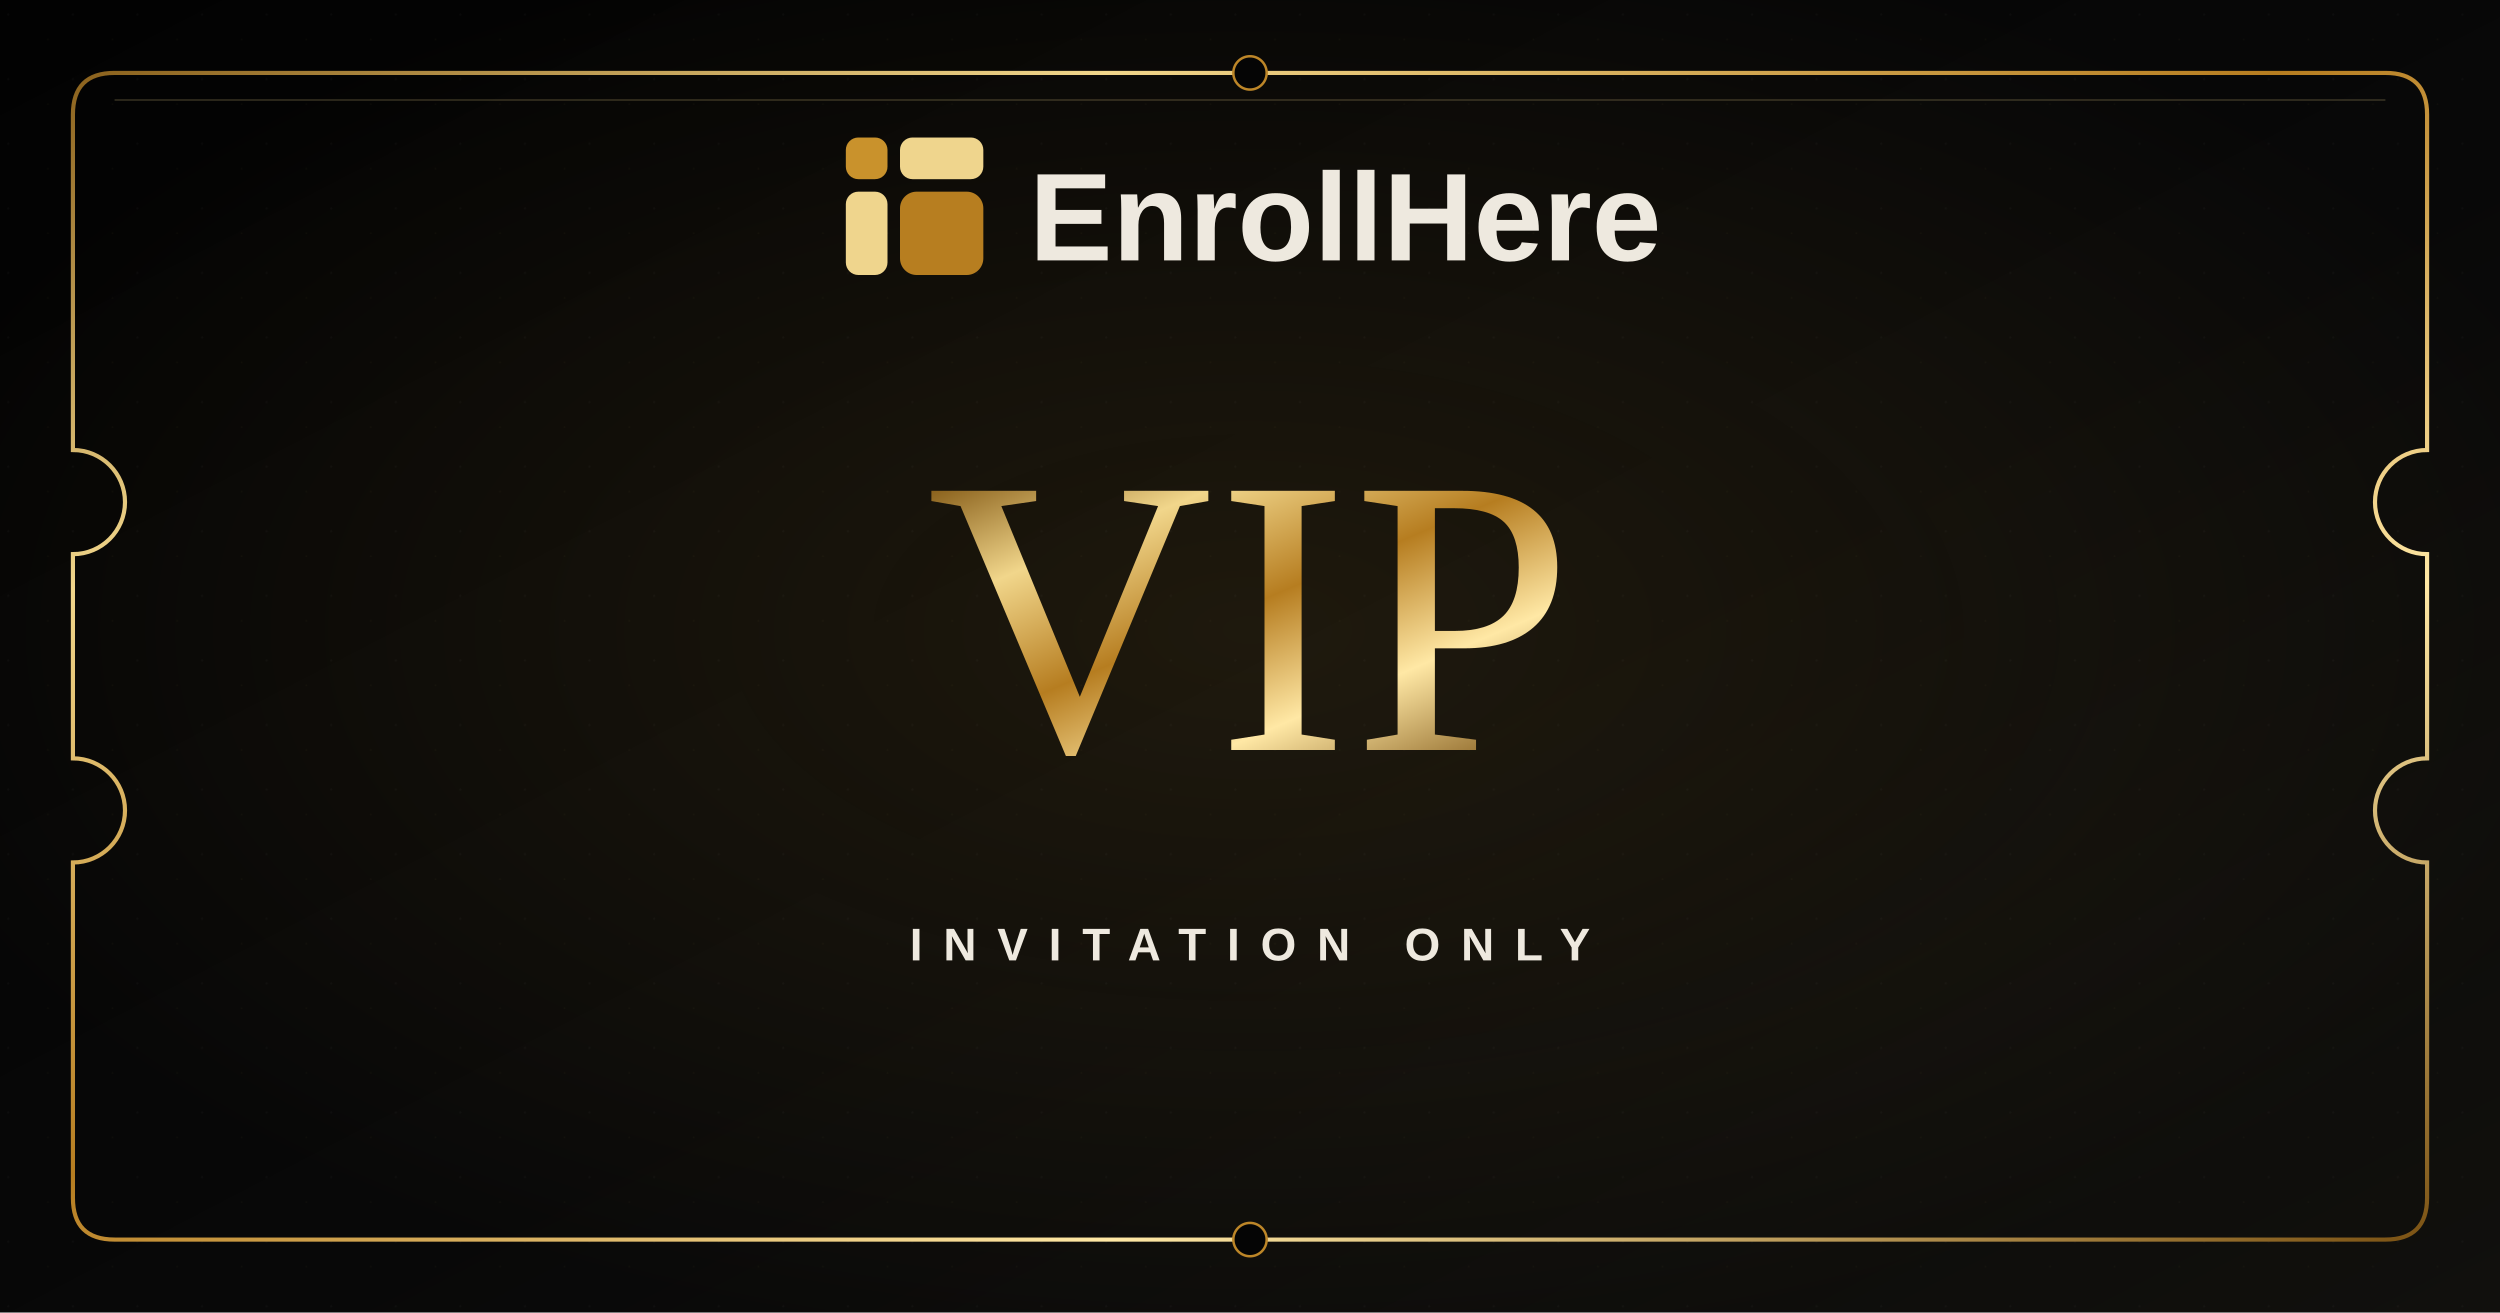
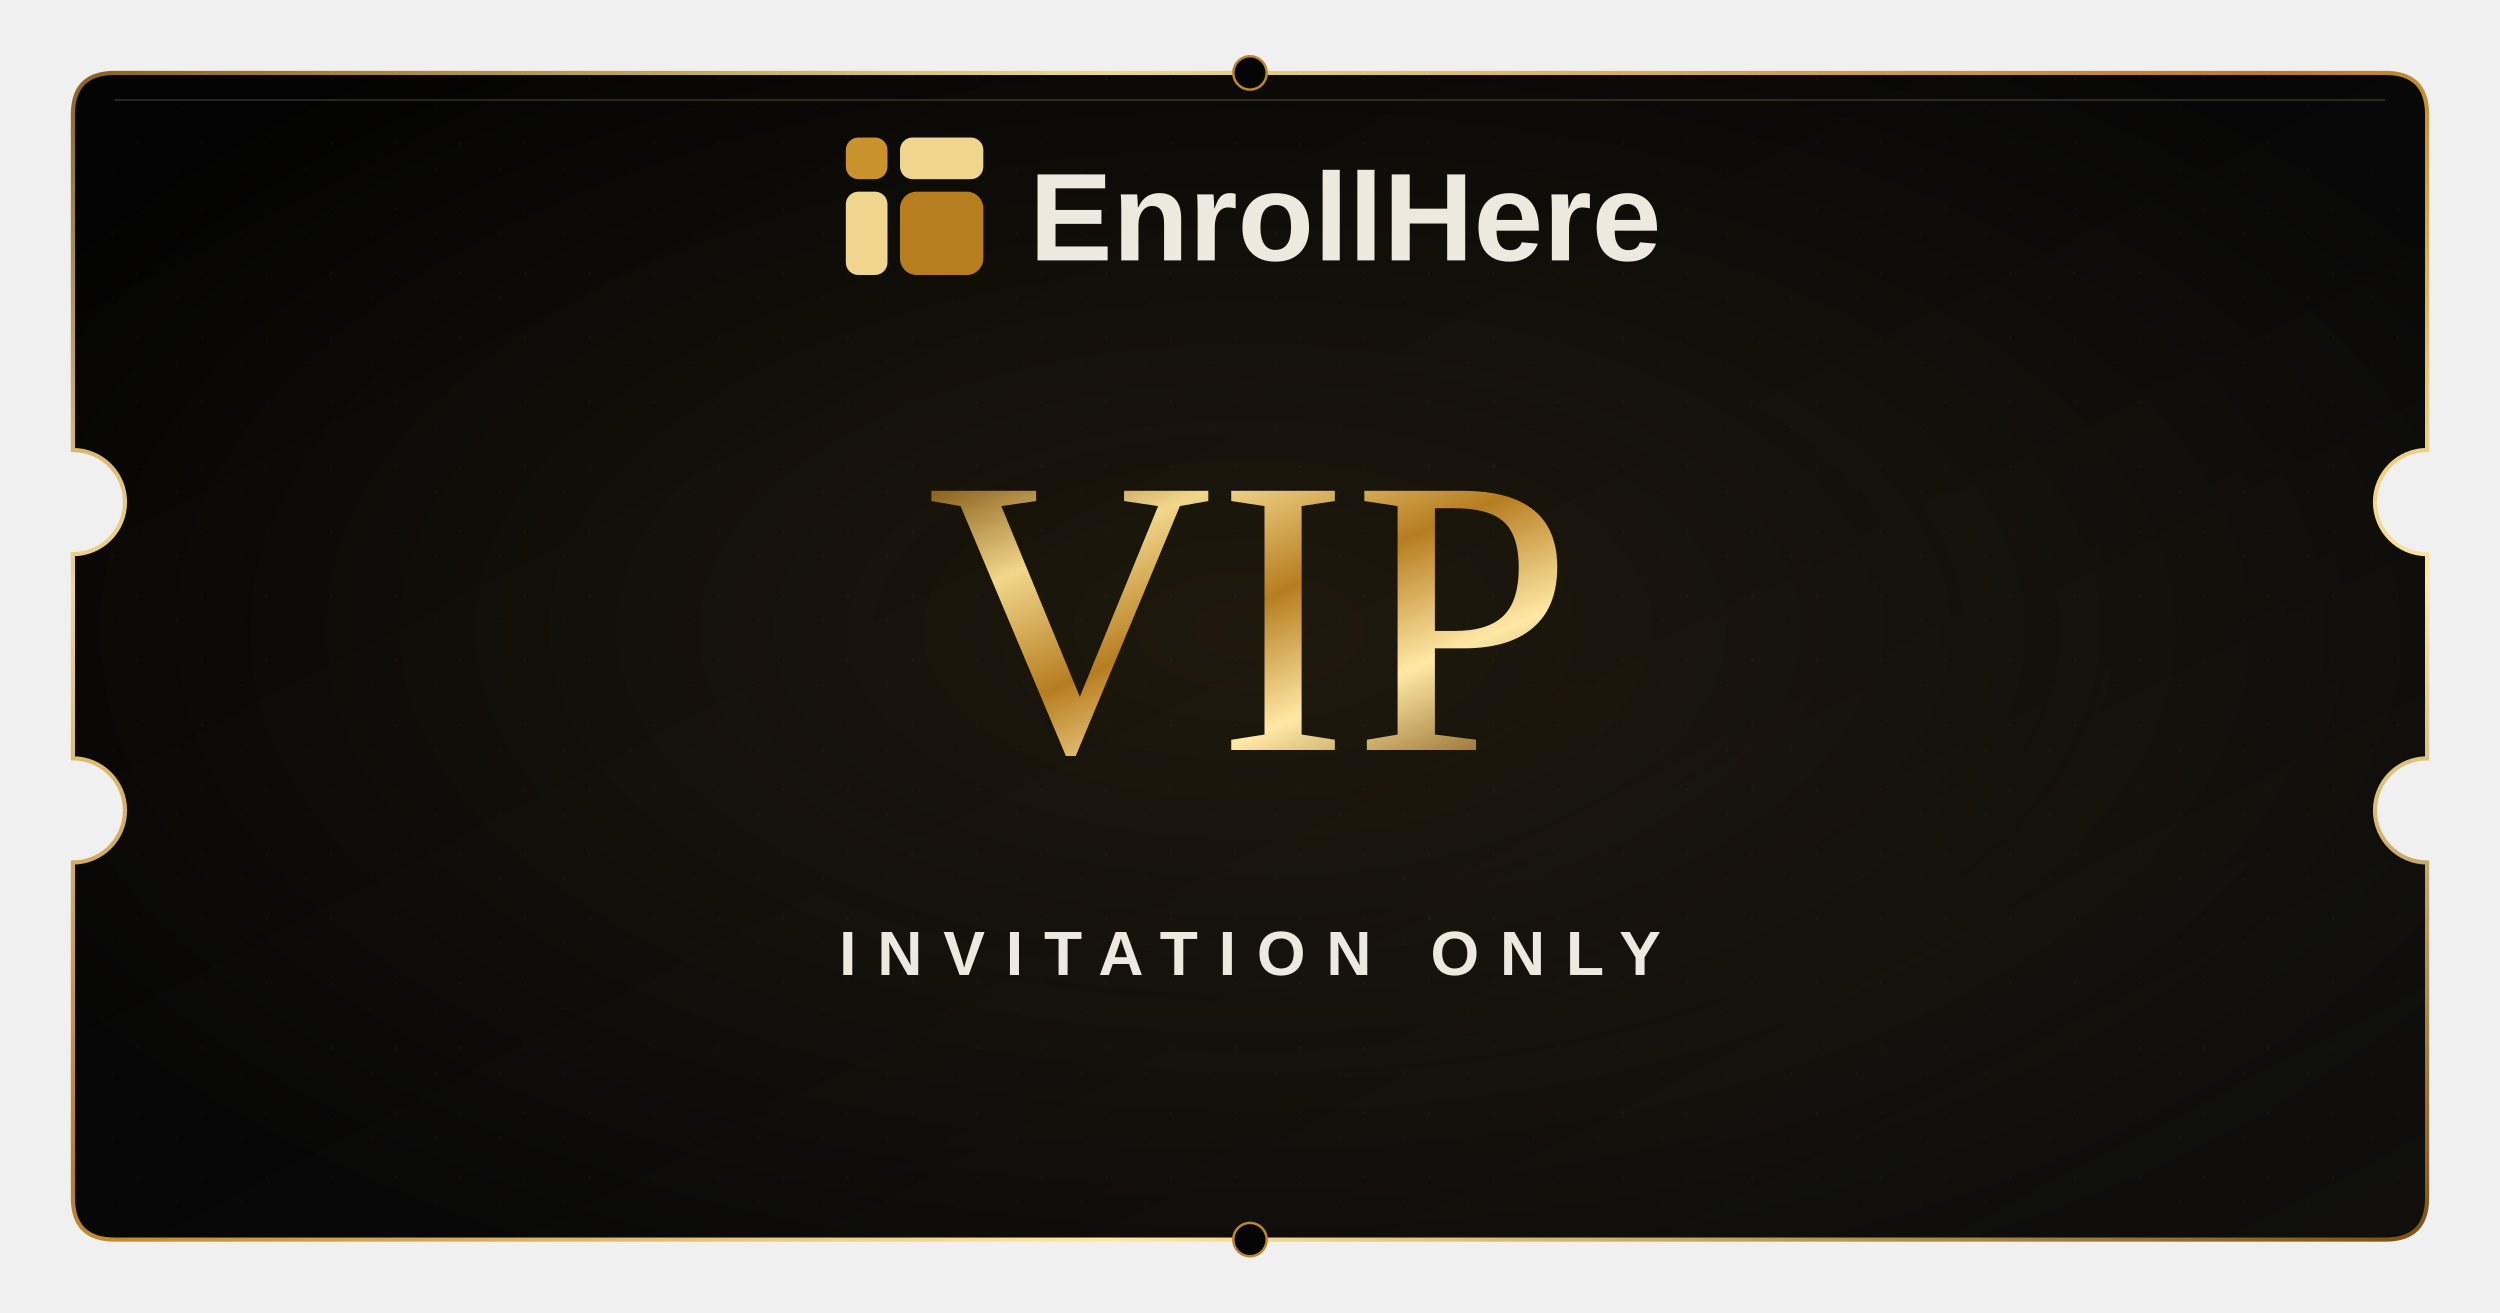
<svg xmlns="http://www.w3.org/2000/svg" width="1200" height="630" viewBox="0 0 1200 630">
  <defs>
    <linearGradient id="black" x1="0" y1="0" x2="1" y2="1">
      <stop stop-color="#020202" />
      <stop offset=".55" stop-color="#080808" />
      <stop offset="1" stop-color="#11100d" />
    </linearGradient>
    <linearGradient id="gold" x1="0" y1="0" x2="1" y2="1">
      <stop stop-color="#8b621d" />
      <stop offset=".22" stop-color="#f1d68b" />
      <stop offset=".47" stop-color="#b67d20" />
      <stop offset=".72" stop-color="#ffe8a5" />
      <stop offset="1" stop-color="#7c5314" />
    </linearGradient>
    <radialGradient id="glow" cx="50%" cy="48%" r="56%">
      <stop stop-color="#d5a43c" stop-opacity=".115" />
      <stop offset="1" stop-color="#d5a43c" stop-opacity="0" />
    </radialGradient>
    <pattern id="grain" width="31" height="31" patternUnits="userSpaceOnUse">
      <circle cx="4" cy="7" r=".55" fill="#fff" opacity=".025" />
      <circle cx="23" cy="19" r=".45" fill="#e4bd63" opacity=".035" />
    </pattern>
+     <clipPath id="ticketClip">
+       <path d="M55 35 H1145 Q1165 35 1165 55 V216 A25 25 0 0 0 1165 266 V364 A25 25 0 0 0 1165 414 V575 Q1165 595 1145 595 H55 Q35 595 35 575 V414 A25 25 0 0 0 35 364 V266 A25 25 0 0 0 35 216 V55 Q35 35 55 35 Z" />
+     </clipPath>
  </defs>
-   <rect width="1200" height="630" fill="url(#black)" />
-   <rect width="1200" height="630" fill="url(#glow)" />
-   <rect width="1200" height="630" fill="url(#grain)" />
+   <g clip-path="url(#ticketClip)">
+     <rect width="1200" height="630" fill="url(#black)" />
+     <rect width="1200" height="630" fill="url(#glow)" />
+     <rect width="1200" height="630" fill="url(#grain)" />
+   </g>
  <path d="M55 35 H1145 Q1165 35 1165 55 V216 A25 25 0 0 0 1165 266 V364 A25 25 0 0 0 1165 414 V575 Q1165 595 1145 595 H55 Q35 595 35 575 V414 A25 25 0 0 0 35 364 V266 A25 25 0 0 0 35 216 V55 Q35 35 55 35 Z" fill="none" stroke="url(#gold)" stroke-width="2" />
  <path d="M55 48 H1145" stroke="#f0d58c" stroke-width=".45" opacity=".35" />
  <g transform="translate(406 66)">
    <rect width="20" height="20" rx="6" fill="#c9922c" />
    <rect x="26" width="40" height="20" rx="6" fill="#efd58d" />
    <rect y="26" width="20" height="40" rx="6" fill="#efd58d" />
    <rect x="26" y="26" width="40" height="40" rx="8" fill="#b77e20" />
    <text x="88" y="59" fill="#eee9df" font-family="Arial, Helvetica, sans-serif" font-size="60" font-weight="700">EnrollHere</text>
  </g>
  <text x="600" y="360" text-anchor="middle" fill="url(#gold)" font-family="Georgia, 'Times New Roman', serif" font-size="190" font-weight="400" letter-spacing="2">VIP</text>
  <line x1="443" y1="404" x2="757" y2="404" stroke="url(#gold)" stroke-width="1" opacity=".68" />
-   <text x="600" y="461" text-anchor="middle" fill="#eee9df" font-family="Arial, Helvetica, sans-serif" font-size="22" font-weight="600" letter-spacing="10">INVITATION ONLY</text>
+   <text x="600" y="468" text-anchor="middle" fill="#eee9df" font-family="Arial, Helvetica, sans-serif" font-size="30" font-weight="600" letter-spacing="10">INVITATION ONLY</text>
  <circle cx="600" cy="35" r="8" fill="#050505" stroke="#bd8628" stroke-width="1.2" />
  <circle cx="600" cy="595" r="8" fill="#050505" stroke="#bd8628" stroke-width="1.2" />
</svg>
